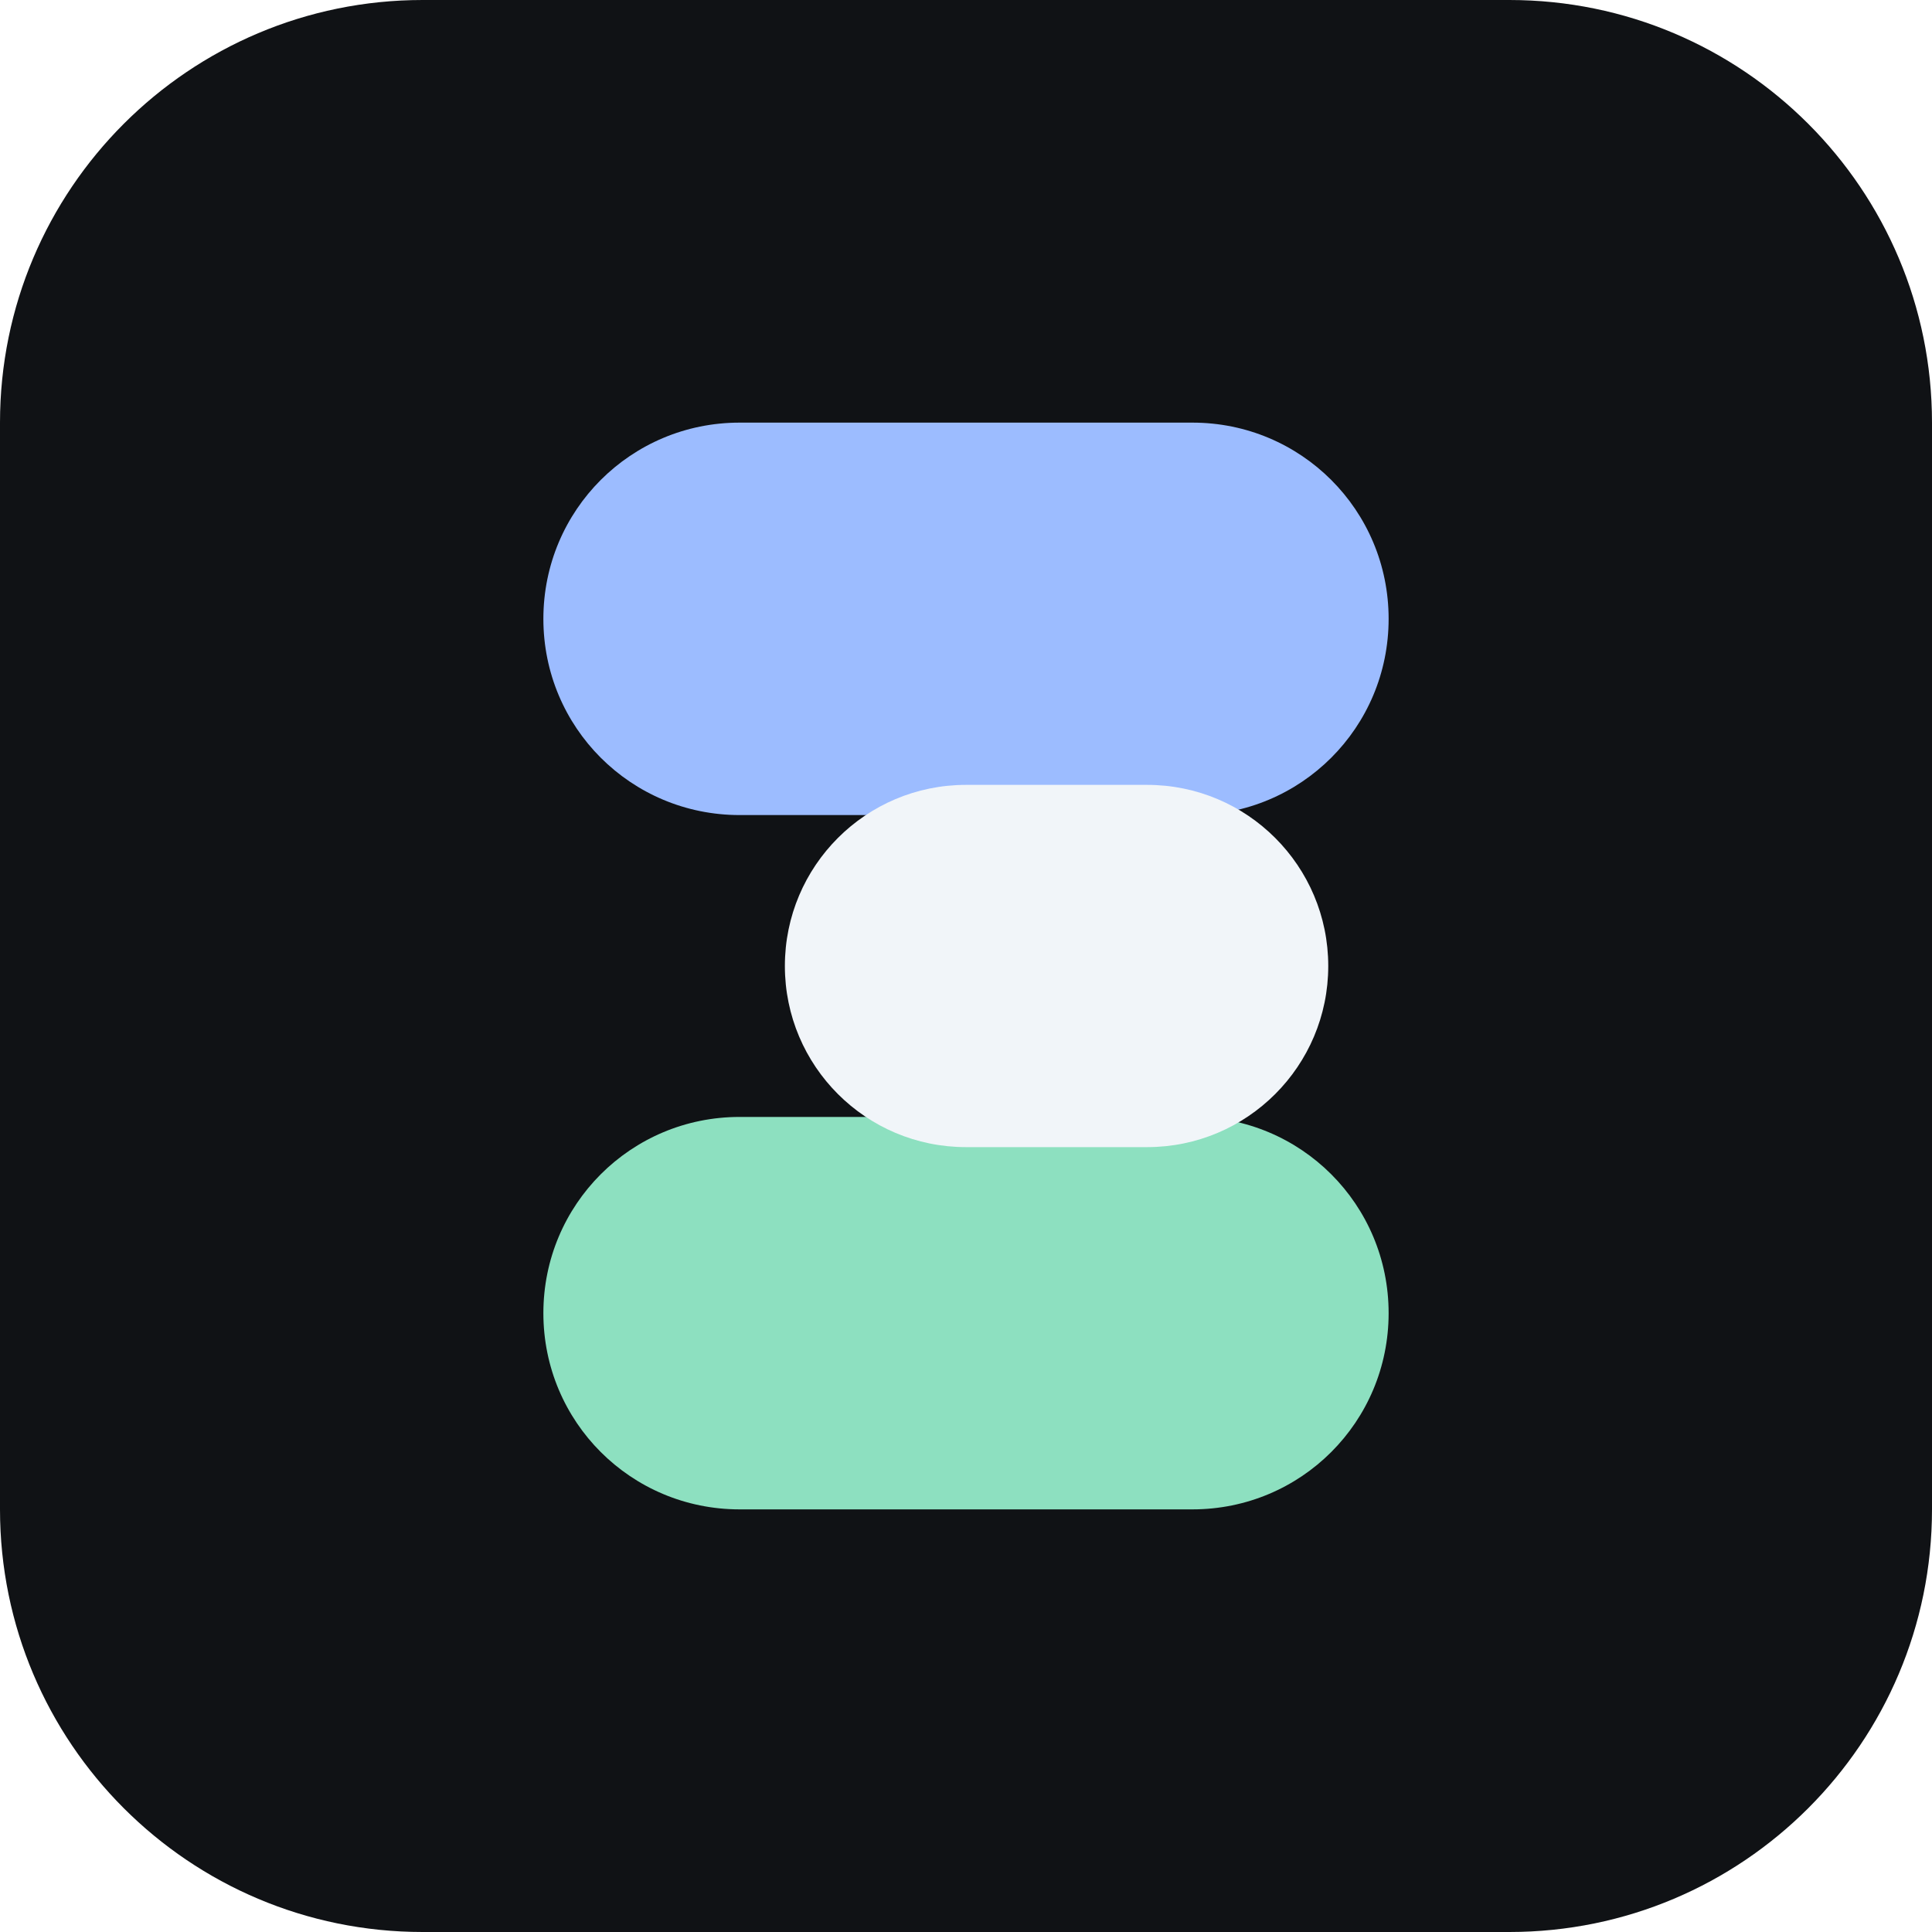
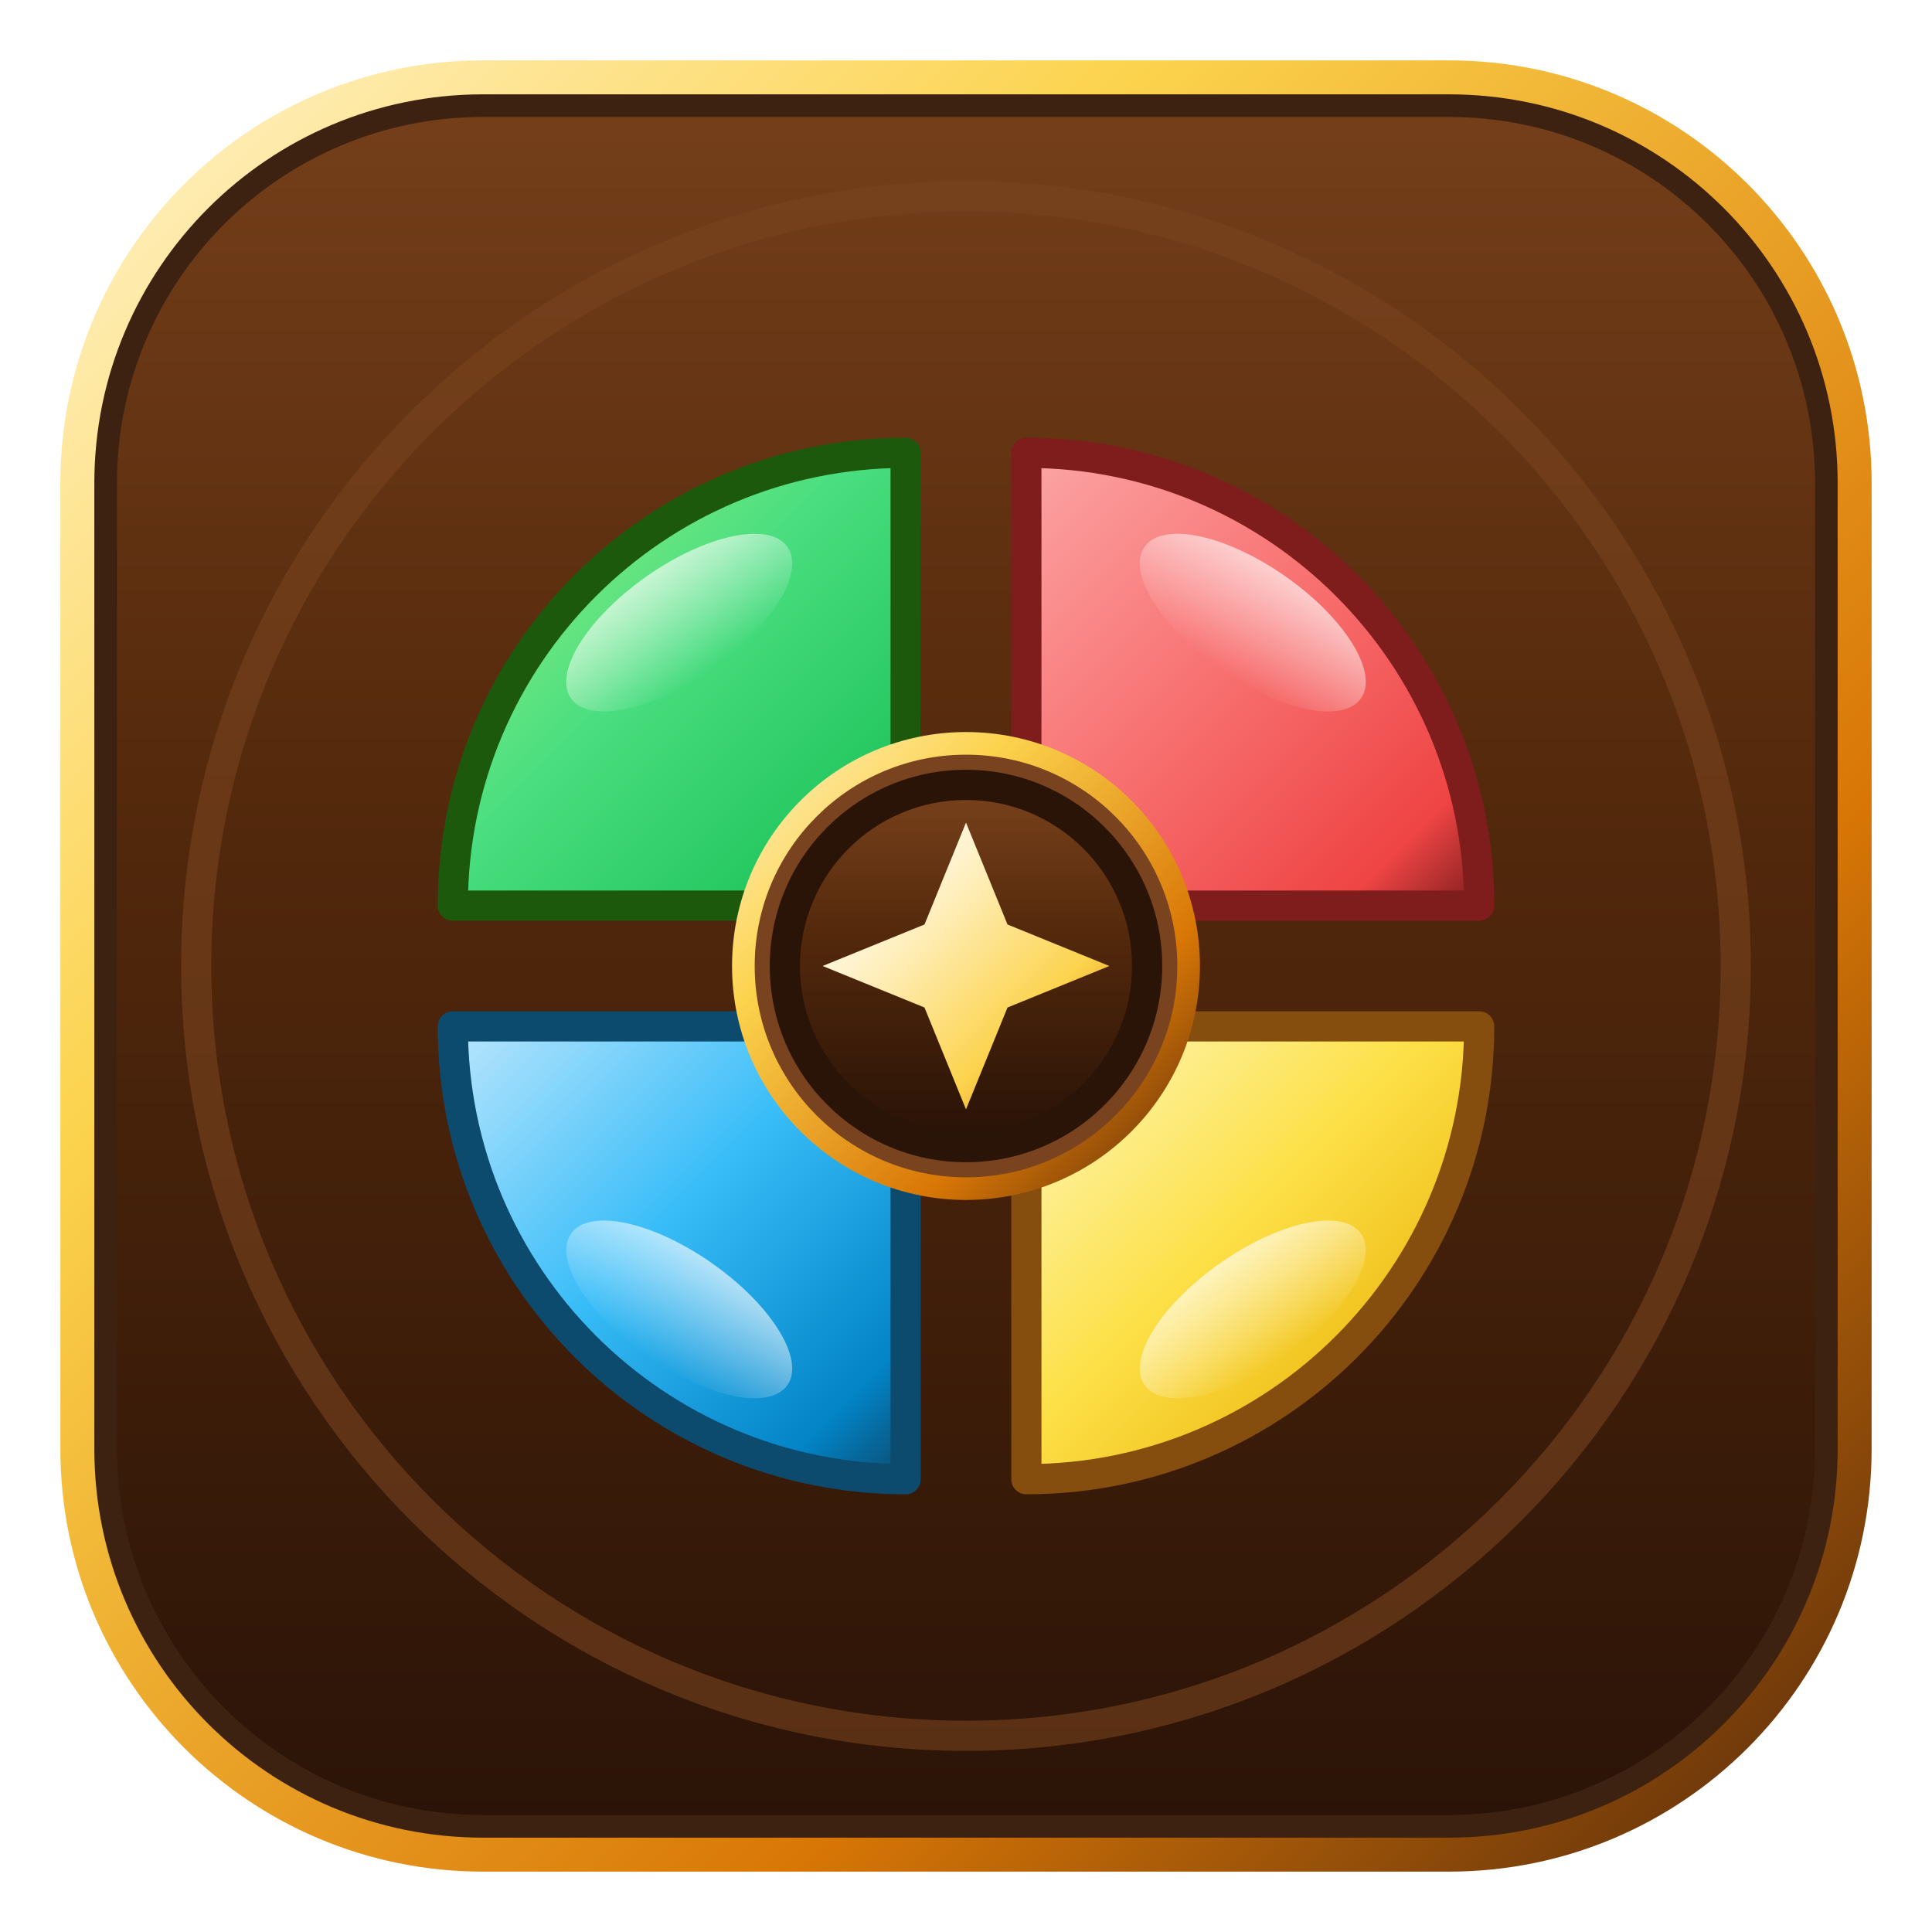
- <svg xmlns="http://www.w3.org/2000/svg" viewBox="0 0 64 64" role="img" aria-label="Syniq">
-   <rect width="64" height="64" rx="14" fill="#101215" />
-   <path fill="#9cbcff" d="M18 20.5C18 16.9 20.9 14 24.5 14h15C43.1 14 46 16.9 46 20.5S43.1 27 39.5 27h-15C20.9 27 18 24.1 18 20.5Z" />
-   <path fill="#8de0c0" d="M18 43.5C18 39.9 20.9 37 24.5 37h15C43.1 37 46 39.9 46 43.5S43.1 50 39.5 50h-15C20.9 50 18 47.1 18 43.5Z" />
-   <path fill="#f1f5f9" d="M26 32a6 6 0 0 1 6-6h6a6 6 0 0 1 0 12h-6a6 6 0 0 1-6-6Z" />
+ <svg xmlns="http://www.w3.org/2000/svg" viewBox="0 0 512 512" role="img" aria-label="SYNIQ Memory Challenge">
+   <defs>
+     <linearGradient id="goldBezel" x1="0%" y1="0%" x2="100%" y2="100%">
+       <stop offset="0%" stop-color="#fff3cd" />
+       <stop offset="30%" stop-color="#fcd34d" />
+       <stop offset="70%" stop-color="#d97706" />
+       <stop offset="100%" stop-color="#54290c" />
+     </linearGradient>
+     <linearGradient id="woodBg" x1="0%" y1="0%" x2="0%" y2="100%">
+       <stop offset="0%" stop-color="#753f1a" />
+       <stop offset="40%" stop-color="#54290c" />
+       <stop offset="100%" stop-color="#2a1307" />
+     </linearGradient>
+     <linearGradient id="greenGem" x1="0%" y1="0%" x2="100%" y2="100%">
+       <stop offset="0%" stop-color="#a3f380" />
+       <stop offset="45%" stop-color="#4ade80" />
+       <stop offset="85%" stop-color="#22c55e" />
+       <stop offset="100%" stop-color="#14532d" />
+     </linearGradient>
+     <linearGradient id="redGem" x1="0%" y1="0%" x2="100%" y2="100%">
+       <stop offset="0%" stop-color="#fca5a5" />
+       <stop offset="45%" stop-color="#f87171" />
+       <stop offset="85%" stop-color="#ef4444" />
+       <stop offset="100%" stop-color="#7f1d1d" />
+     </linearGradient>
+     <linearGradient id="blueGem" x1="0%" y1="0%" x2="100%" y2="100%">
+       <stop offset="0%" stop-color="#bae6fd" />
+       <stop offset="45%" stop-color="#38bdf8" />
+       <stop offset="85%" stop-color="#0284c7" />
+       <stop offset="100%" stop-color="#0c4a6e" />
+     </linearGradient>
+     <linearGradient id="yellowGem" x1="0%" y1="0%" x2="100%" y2="100%">
+       <stop offset="0%" stop-color="#fef9c3" />
+       <stop offset="45%" stop-color="#fde047" />
+       <stop offset="85%" stop-color="#eab308" />
+       <stop offset="100%" stop-color="#854d0e" />
+     </linearGradient>
+     <linearGradient id="glossGlare" x1="0%" y1="0%" x2="0%" y2="100%">
+       <stop offset="0%" stop-color="#ffffff" stop-opacity="0.65" />
+       <stop offset="100%" stop-color="#ffffff" stop-opacity="0" />
+     </linearGradient>
+     <linearGradient id="coreGold" x1="0%" y1="0%" x2="100%" y2="100%">
+       <stop offset="0%" stop-color="#ffffff" />
+       <stop offset="30%" stop-color="#fff3cd" />
+       <stop offset="70%" stop-color="#fcd34d" />
+       <stop offset="100%" stop-color="#d97706" />
+     </linearGradient>
+   </defs>
+   <rect x="16" y="16" width="480" height="480" rx="112" fill="url(#goldBezel)" />
+   <rect x="28" y="28" width="456" height="456" rx="100" fill="url(#woodBg)" stroke="#3e2211" stroke-width="6" />
+   <circle cx="256" cy="256" r="204" fill="none" stroke="#78431e" stroke-width="8" opacity="0.6" />
+   <path d="M 120 240 L 240 240 L 240 120 C 173.7 120 120 173.7 120 240 Z" fill="url(#greenGem)" stroke="#1c590d" stroke-width="8" stroke-linejoin="round" />
+   <ellipse cx="180" cy="165" rx="35" ry="15" fill="url(#glossGlare)" transform="rotate(-35 180 165)" />
+   <path d="M 272 120 L 272 240 L 392 240 C 392 173.7 338.3 120 272 120 Z" fill="url(#redGem)" stroke="#7f1d1d" stroke-width="8" stroke-linejoin="round" />
+   <ellipse cx="332" cy="165" rx="35" ry="15" fill="url(#glossGlare)" transform="rotate(35 332 165)" />
+   <path d="M 120 272 C 120 338.3 173.7 392 240 392 L 240 272 L 120 272 Z" fill="url(#blueGem)" stroke="#0c4a6e" stroke-width="8" stroke-linejoin="round" />
+   <ellipse cx="180" cy="347" rx="35" ry="15" fill="url(#glossGlare)" transform="rotate(35 180 347)" />
+   <path d="M 272 272 L 272 392 C 338.3 392 392 338.3 392 272 L 272 272 Z" fill="url(#yellowGem)" stroke="#854d0e" stroke-width="8" stroke-linejoin="round" />
+   <ellipse cx="332" cy="347" rx="35" ry="15" fill="url(#glossGlare)" transform="rotate(-35 332 347)" />
+   <circle cx="256" cy="256" r="62" fill="url(#goldBezel)" />
+   <circle cx="256" cy="256" r="54" fill="#2a1307" stroke="#78431e" stroke-width="4" />
+   <circle cx="256" cy="256" r="44" fill="url(#woodBg)" />
+   <path d="M 256 218 L 267 245 L 294 256 L 267 267 L 256 294 L 245 267 L 218 256 L 245 245 Z" fill="url(#coreGold)" />
</svg>
